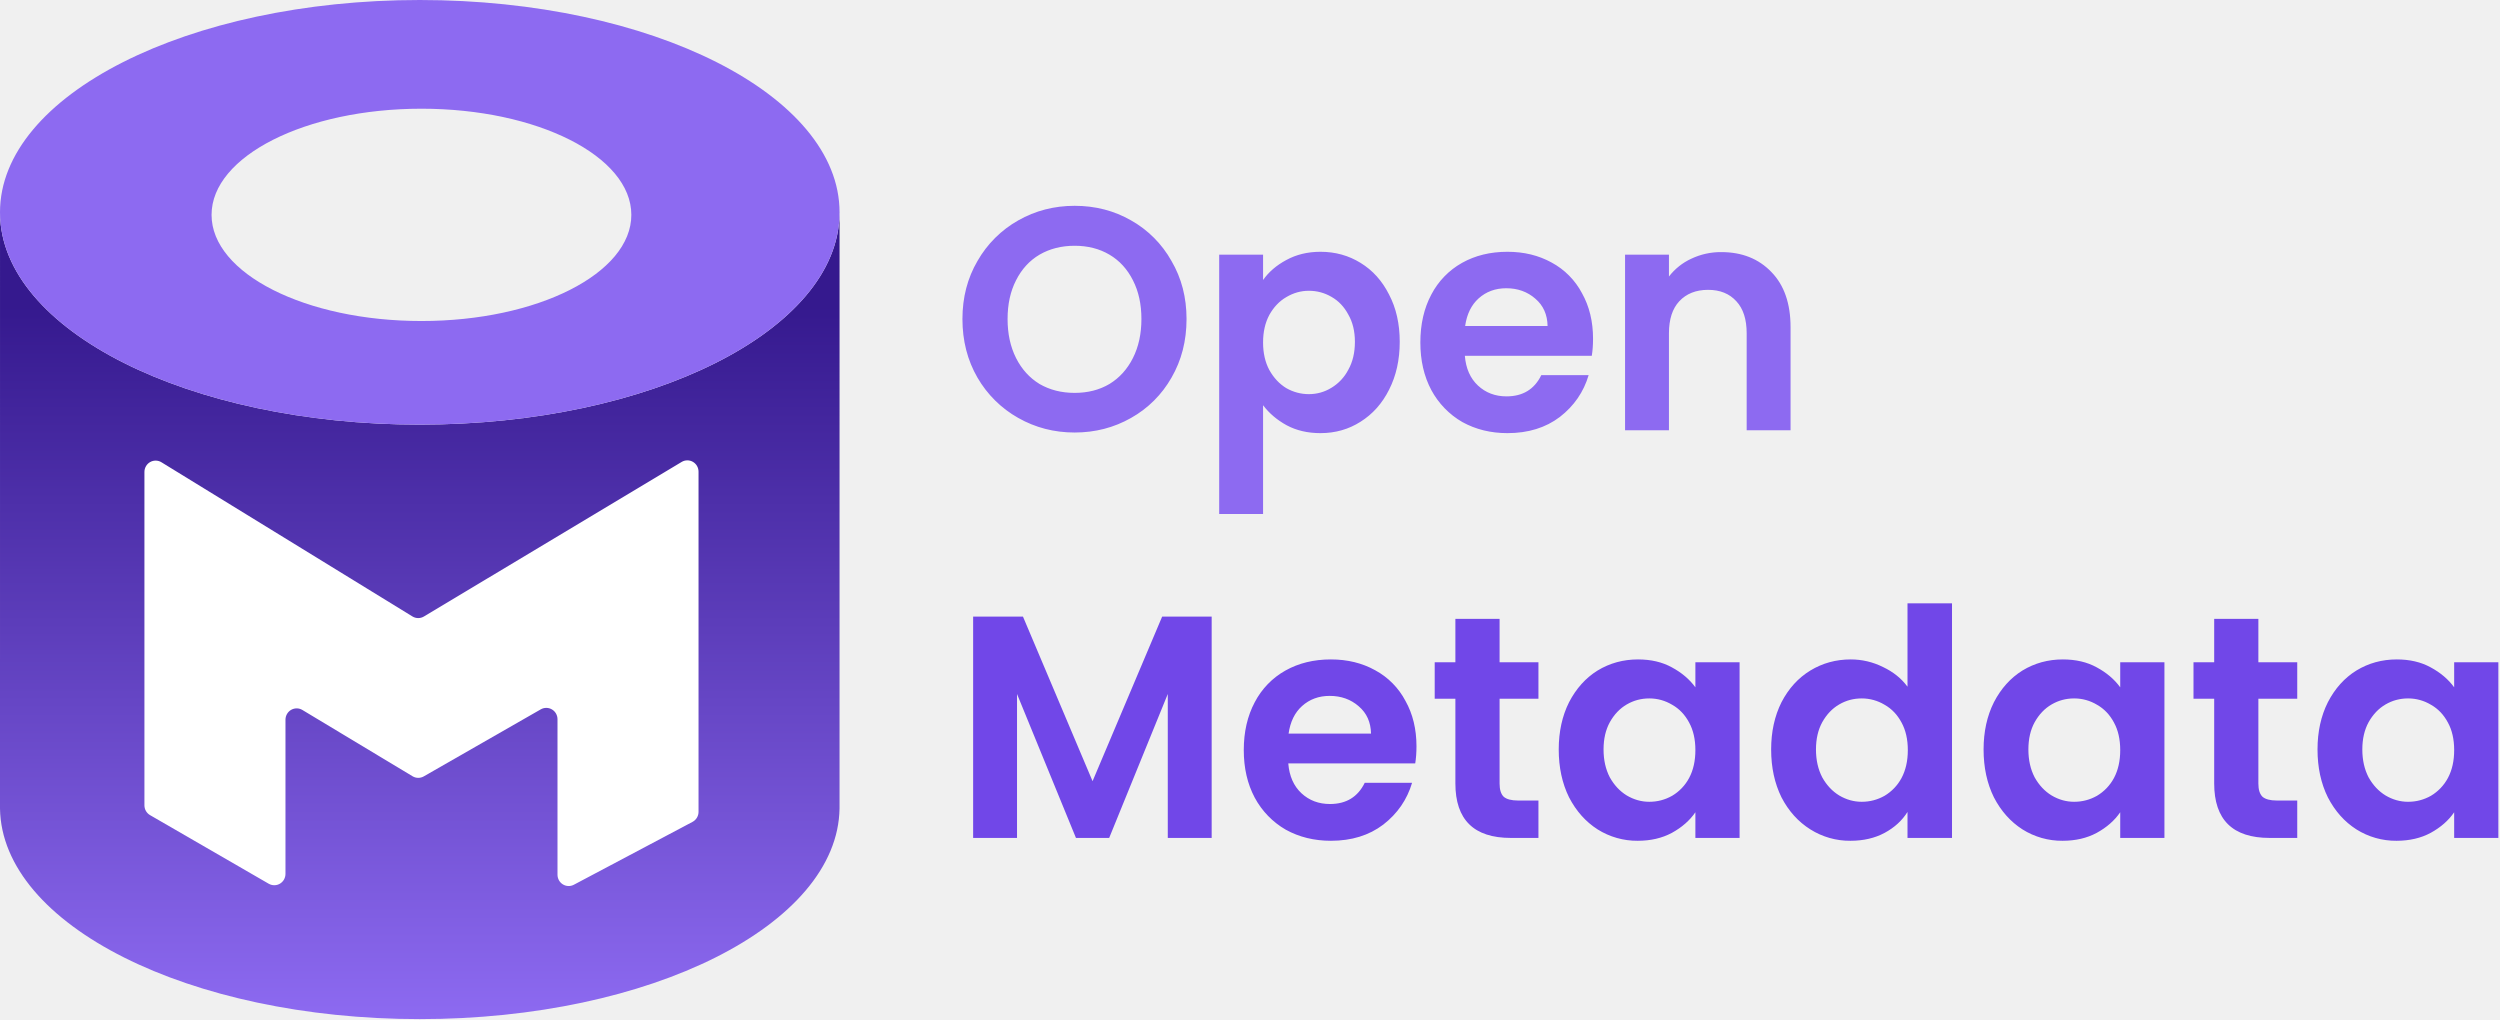
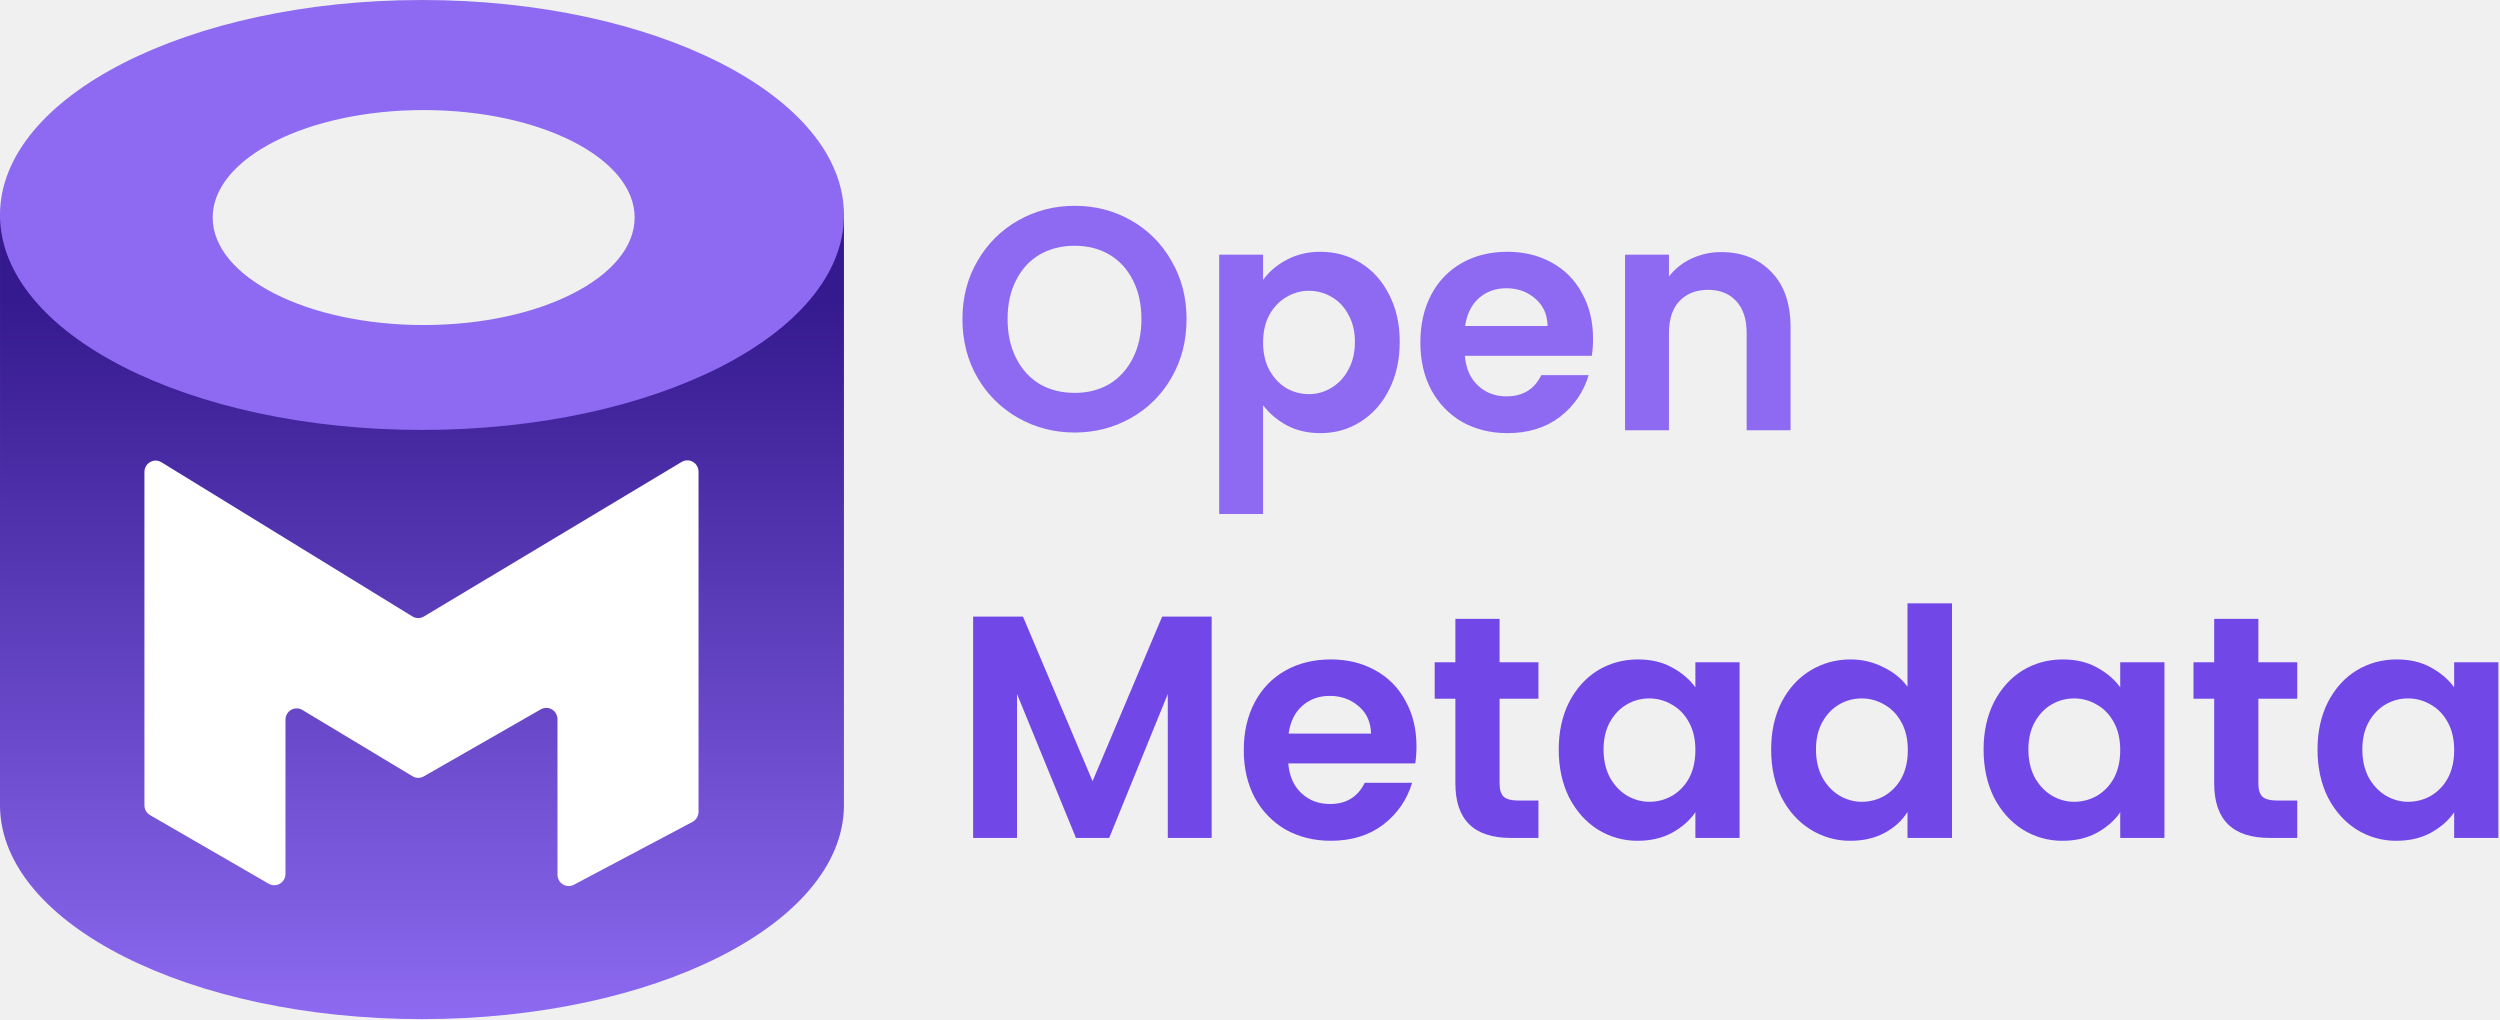
<svg xmlns="http://www.w3.org/2000/svg" viewBox="0 0 157 64" fill="none">
-   <path d="M0.001 13.44L0 50.773C0.113 58.088 11.873 64 26.362 64C40.85 64 52.61 58.088 52.723 50.773L52.724 13.44C52.611 20.755 40.85 26.667 26.362 26.667C11.873 26.667 0.114 20.755 0.001 13.44Z" fill="url(#paint0_linear_1378_140464)" />
-   <path fill-rule="evenodd" clip-rule="evenodd" d="M26.362 26.667C40.921 26.667 52.724 20.697 52.724 13.333C52.724 5.97 40.921 0 26.362 0C11.803 0 0 5.97 0 13.333C0 20.697 11.803 26.667 26.362 26.667ZM26.467 20.16C33.747 20.16 39.648 17.175 39.648 13.493C39.648 9.811 33.747 6.827 26.467 6.827C19.188 6.827 13.286 9.811 13.286 13.493C13.286 17.175 19.188 20.16 26.467 20.16Z" fill="#8D6AF1" />
+   <path d="M0.001 13L0 50.658C0.114 58.036 11.935 64 26.5 64C41.064 64 52.886 58.036 52.999 50.658L53 13C52.886 20.378 41.064 26.342 26.5 26.342C11.935 26.342 0.114 20.378 0.001 13Z" fill="url(#paint0_linear_1378_140464)" />
+   <path fill-rule="evenodd" clip-rule="evenodd" d="M26.5 27C41.136 27 53 20.956 53 13.5C53 6.044 41.136 0 26.5 0C11.864 0 0 6.044 0 13.5C0 20.956 11.864 27 26.5 27ZM26.606 20.412C33.924 20.412 39.856 17.39 39.856 13.662C39.856 9.934 33.924 6.912 26.606 6.912C19.288 6.912 13.356 9.934 13.356 13.662C13.356 17.39 19.288 20.412 26.606 20.412Z" fill="#8D6AF1" />
  <path d="M17.928 45.197V54.881C17.928 55.006 17.895 55.128 17.834 55.236C17.773 55.344 17.684 55.434 17.578 55.496C17.471 55.559 17.351 55.592 17.227 55.592C17.104 55.593 16.983 55.56 16.876 55.499L9.425 51.191C9.317 51.129 9.228 51.039 9.165 50.931C9.103 50.823 9.07 50.7 9.07 50.574V29.637C9.07 29.511 9.104 29.387 9.167 29.278C9.23 29.169 9.32 29.079 9.429 29.017C9.538 28.955 9.661 28.924 9.786 28.926C9.91 28.928 10.032 28.964 10.139 29.03L25.898 38.711C26.007 38.779 26.132 38.814 26.259 38.815C26.387 38.816 26.512 38.782 26.622 38.716L42.807 29.01C42.913 28.946 43.035 28.911 43.159 28.91C43.283 28.909 43.405 28.941 43.513 29.003C43.621 29.066 43.711 29.155 43.773 29.264C43.835 29.372 43.868 29.496 43.868 29.621V50.983C43.868 51.113 43.833 51.24 43.767 51.351C43.7 51.462 43.605 51.553 43.491 51.613L36.04 55.561C35.932 55.618 35.813 55.646 35.692 55.642C35.571 55.638 35.453 55.603 35.35 55.54C35.246 55.476 35.16 55.387 35.101 55.28C35.042 55.174 35.011 55.053 35.011 54.931V45.166C35.011 45.042 34.978 44.92 34.917 44.812C34.856 44.704 34.768 44.614 34.661 44.552C34.555 44.489 34.435 44.456 34.312 44.455C34.189 44.454 34.068 44.486 33.961 44.547L26.613 48.757C26.506 48.819 26.383 48.85 26.259 48.849C26.136 48.848 26.014 48.813 25.908 48.749L18.99 44.586C18.883 44.522 18.762 44.487 18.638 44.486C18.513 44.485 18.391 44.517 18.283 44.579C18.175 44.641 18.085 44.731 18.023 44.84C17.961 44.948 17.928 45.072 17.928 45.197Z" fill="white" />
  <path d="M67.488 27.162C66.202 27.162 65.021 26.856 63.945 26.246C62.884 25.65 62 24.776 61.386 23.717C60.756 22.629 60.441 21.401 60.441 20.034C60.441 18.68 60.756 17.465 61.386 16.39C61.995 15.322 62.88 14.441 63.945 13.841C65.021 13.23 66.202 12.925 67.488 12.925C68.787 12.925 69.968 13.231 71.031 13.841C72.094 14.438 72.972 15.32 73.57 16.39C74.2 17.465 74.515 18.68 74.515 20.034C74.515 21.401 74.2 22.629 73.57 23.717C72.968 24.778 72.09 25.653 71.031 26.246C69.956 26.857 68.775 27.162 67.488 27.162ZM67.488 24.673C68.315 24.673 69.043 24.487 69.673 24.115C70.303 23.731 70.795 23.186 71.149 22.483C71.504 21.779 71.681 20.963 71.681 20.034C71.681 19.104 71.504 18.295 71.149 17.604C70.795 16.9 70.303 16.363 69.673 15.992C69.043 15.62 68.315 15.434 67.488 15.434C66.661 15.434 65.927 15.62 65.284 15.992C64.654 16.363 64.162 16.901 63.807 17.604C63.453 18.294 63.276 19.105 63.276 20.034C63.276 20.963 63.453 21.779 63.807 22.483C64.162 23.186 64.654 23.731 65.284 24.115C65.927 24.487 66.661 24.673 67.488 24.673ZM79.321 17.584C79.675 17.079 80.161 16.662 80.778 16.33C81.407 15.985 82.123 15.812 82.923 15.812C83.855 15.812 84.694 16.045 85.443 16.509C86.204 16.974 86.801 17.638 87.234 18.5C87.68 19.35 87.903 20.338 87.903 21.467C87.903 22.596 87.68 23.598 87.234 24.474C86.801 25.336 86.204 26.007 85.443 26.485C84.694 26.963 83.855 27.201 82.923 27.201C82.123 27.201 81.414 27.036 80.797 26.704C80.194 26.372 79.702 25.953 79.321 25.449V32.279H76.565V15.992H79.321V17.584ZM85.088 21.467C85.088 20.804 84.95 20.233 84.674 19.755C84.413 19.264 84.058 18.892 83.612 18.64C83.181 18.388 82.692 18.258 82.194 18.261C81.696 18.261 81.224 18.394 80.778 18.66C80.344 18.912 79.99 19.283 79.715 19.775C79.452 20.265 79.321 20.843 79.321 21.507C79.321 22.17 79.452 22.748 79.715 23.239C79.99 23.73 80.344 24.109 80.778 24.374C81.21 24.622 81.698 24.753 82.194 24.752C82.706 24.752 83.179 24.619 83.612 24.354C84.063 24.083 84.432 23.69 84.674 23.219C84.95 22.729 85.088 22.144 85.088 21.467ZM100.043 21.268C100.043 21.666 100.017 22.025 99.964 22.343H91.992C92.058 23.14 92.333 23.763 92.819 24.215C93.304 24.666 93.902 24.892 94.61 24.892C95.633 24.892 96.362 24.447 96.794 23.558H99.767C99.452 24.619 98.848 25.495 97.957 26.186C97.065 26.863 95.968 27.201 94.669 27.201C93.62 27.201 92.675 26.969 91.835 26.505C91.012 26.031 90.338 25.335 89.886 24.494C89.427 23.631 89.198 22.636 89.198 21.507C89.198 20.366 89.427 19.363 89.886 18.5C90.323 17.66 90.994 16.968 91.815 16.509C92.641 16.045 93.592 15.812 94.669 15.812C95.706 15.812 96.631 16.038 97.445 16.489C98.257 16.926 98.922 17.599 99.354 18.421C99.813 19.243 100.043 20.193 100.043 21.268ZM97.188 20.472C97.175 19.755 96.919 19.184 96.421 18.759C95.923 18.321 95.313 18.102 94.591 18.102C93.908 18.102 93.331 18.315 92.858 18.739C92.4 19.151 92.117 19.728 92.011 20.472H97.188ZM108.097 15.832C109.396 15.832 110.447 16.25 111.247 17.087C112.047 17.909 112.447 19.064 112.447 20.551V27.022H109.691V20.93C109.691 20.053 109.475 19.383 109.042 18.918C108.608 18.441 108.018 18.202 107.27 18.202C106.51 18.202 105.905 18.441 105.459 18.918C105.026 19.383 104.81 20.053 104.81 20.93V27.022H102.054V15.992H104.81V17.365C105.18 16.885 105.66 16.503 106.207 16.25C106.798 15.969 107.444 15.826 108.097 15.832Z" fill="#8D6AF1" />
  <path d="M76.093 38.724V52.622H73.337V43.583L69.656 52.622H67.57L63.869 43.583V52.622H61.113V38.724H64.243L68.613 49.058L72.983 38.724H76.093ZM88.955 46.868C88.955 47.266 88.927 47.625 88.876 47.943H80.904C80.969 48.74 81.245 49.363 81.73 49.815C82.216 50.266 82.813 50.492 83.522 50.492C84.545 50.492 85.273 50.047 85.706 49.158H88.679C88.364 50.219 87.76 51.096 86.868 51.786C85.975 52.463 84.88 52.801 83.581 52.801C82.531 52.801 81.586 52.569 80.747 52.105C79.924 51.631 79.249 50.935 78.798 50.094C78.338 49.231 78.109 48.236 78.109 47.107C78.109 45.966 78.338 44.963 78.798 44.1C79.235 43.26 79.905 42.568 80.727 42.109C81.553 41.645 82.504 41.412 83.581 41.412C84.617 41.412 85.542 41.638 86.356 42.089C87.168 42.526 87.834 43.199 88.266 44.021C88.725 44.843 88.955 45.793 88.955 46.868ZM86.1 46.072C86.087 45.355 85.831 44.785 85.333 44.359C84.833 43.921 84.223 43.702 83.502 43.702C82.82 43.702 82.242 43.915 81.769 44.339C81.31 44.751 81.028 45.328 80.923 46.072H86.1ZM94.174 43.881V49.218C94.174 49.589 94.259 49.861 94.43 50.034C94.613 50.193 94.916 50.273 95.335 50.273H96.614V52.622H94.882C92.559 52.622 91.398 51.481 91.398 49.198V43.881H90.099V41.592H91.398V38.864H94.174V41.592H96.614V43.881H94.174ZM97.888 47.067C97.888 45.952 98.105 44.963 98.537 44.1C98.984 43.238 99.581 42.574 100.328 42.109C101.09 41.645 101.937 41.412 102.868 41.412C103.682 41.412 104.391 41.578 104.993 41.91C105.611 42.242 106.103 42.66 106.47 43.164V41.592H109.246V52.622H106.47V51.01C106.115 51.527 105.623 51.959 104.993 52.304C104.377 52.636 103.662 52.801 102.849 52.801C101.959 52.809 101.084 52.561 100.328 52.085C99.581 51.607 98.984 50.936 98.537 50.074C98.105 49.198 97.888 48.196 97.888 47.067ZM106.47 47.107C106.47 46.43 106.339 45.853 106.076 45.375C105.814 44.884 105.46 44.512 105.013 44.26C104.579 43.997 104.082 43.86 103.577 43.861C103.065 43.861 102.592 43.987 102.159 44.24C101.726 44.492 101.372 44.863 101.097 45.355C100.834 45.833 100.703 46.404 100.703 47.067C100.703 47.73 100.834 48.315 101.097 48.819C101.372 49.31 101.726 49.689 102.159 49.954C102.606 50.219 103.078 50.352 103.577 50.352C104.089 50.352 104.568 50.227 105.013 49.974C105.462 49.707 105.829 49.322 106.076 48.859C106.339 48.368 106.47 47.784 106.47 47.107ZM111.228 47.067C111.228 45.952 111.445 44.963 111.878 44.1C112.325 43.238 112.928 42.574 113.689 42.109C114.451 41.645 115.297 41.412 116.228 41.412C116.937 41.412 117.613 41.572 118.255 41.89C118.899 42.196 119.411 42.607 119.791 43.125V37.888H122.586V52.622H119.791V50.99C119.45 51.534 118.971 51.972 118.354 52.304C117.737 52.636 117.022 52.801 116.209 52.801C115.319 52.81 114.444 52.561 113.689 52.085C112.928 51.607 112.325 50.936 111.878 50.074C111.445 49.198 111.228 48.196 111.228 47.067ZM119.811 47.107C119.811 46.43 119.679 45.853 119.417 45.375C119.155 44.884 118.8 44.512 118.354 44.26C117.92 43.998 117.423 43.86 116.917 43.861C116.405 43.861 115.932 43.987 115.5 44.24C115.067 44.492 114.712 44.863 114.437 45.355C114.175 45.833 114.043 46.404 114.043 47.067C114.043 47.73 114.175 48.315 114.437 48.819C114.712 49.31 115.067 49.689 115.5 49.954C115.946 50.219 116.419 50.352 116.917 50.352C117.429 50.352 117.907 50.227 118.354 49.974C118.802 49.707 119.169 49.322 119.417 48.859C119.679 48.368 119.811 47.784 119.811 47.107ZM124.569 47.067C124.569 45.952 124.785 44.963 125.218 44.1C125.664 43.238 126.262 42.574 127.009 42.109C127.771 41.645 128.617 41.412 129.548 41.412C130.363 41.412 131.071 41.578 131.674 41.91C132.291 42.242 132.784 42.66 133.15 43.164V41.592H135.926V52.622H133.15V51.01C132.796 51.527 132.304 51.959 131.674 52.304C131.057 52.636 130.343 52.801 129.529 52.801C128.639 52.809 127.764 52.561 127.009 52.085C126.262 51.607 125.664 50.936 125.218 50.074C124.785 49.198 124.569 48.196 124.569 47.067ZM133.15 47.107C133.15 46.43 133.019 45.853 132.757 45.375C132.495 44.884 132.14 44.512 131.694 44.26C131.259 43.997 130.763 43.86 130.257 43.861C129.745 43.861 129.273 43.987 128.84 44.24C128.406 44.492 128.053 44.863 127.777 45.355C127.514 45.833 127.383 46.404 127.383 47.067C127.383 47.73 127.514 48.315 127.777 48.819C128.053 49.31 128.406 49.689 128.84 49.954C129.286 50.219 129.758 50.352 130.257 50.352C130.768 50.352 131.248 50.227 131.694 49.974C132.142 49.707 132.509 49.322 132.757 48.859C133.019 48.368 133.15 47.784 133.15 47.107ZM141.826 43.881V49.218C141.826 49.589 141.911 49.861 142.082 50.034C142.266 50.193 142.568 50.273 142.988 50.273H144.267V52.622H142.535C140.212 52.622 139.051 51.481 139.051 49.198V43.881H137.752V41.592H139.051V38.864H141.826V41.592H144.267V43.881H141.826ZM145.54 47.067C145.54 45.952 145.757 44.963 146.19 44.1C146.636 43.238 147.232 42.574 147.981 42.109C148.742 41.645 149.588 41.412 150.52 41.412C151.334 41.412 152.043 41.578 152.646 41.91C153.263 42.242 153.755 42.66 154.122 43.164V41.592H156.897V52.622H154.122V51.01C153.768 51.527 153.276 51.959 152.646 52.304C152.029 52.636 151.315 52.801 150.5 52.801C149.61 52.809 148.736 52.561 147.981 52.085C147.232 51.607 146.636 50.936 146.19 50.074C145.757 49.198 145.54 48.196 145.54 47.067ZM154.122 47.107C154.122 46.43 153.991 45.853 153.728 45.375C153.466 44.884 153.112 44.512 152.666 44.26C152.231 43.997 151.735 43.86 151.228 43.861C150.716 43.861 150.245 43.987 149.811 44.24C149.378 44.492 149.024 44.863 148.748 45.355C148.486 45.833 148.354 46.404 148.354 47.067C148.354 47.73 148.486 48.315 148.748 48.819C149.024 49.31 149.378 49.689 149.811 49.954C150.257 50.219 150.73 50.352 151.228 50.352C151.74 50.352 152.219 50.227 152.666 49.974C153.113 49.707 153.481 49.322 153.728 48.859C153.991 48.368 154.122 47.784 154.122 47.107Z" fill="#7147E8" />
  <defs>
-     <linearGradient id="paint0_linear_1378_140464" x1="26.362" y1="19.2" x2="26.362" y2="64" gradientUnits="userSpaceOnUse">
+     <linearGradient id="paint0_linear_1378_140464" x1="26.5" y1="18.81" x2="26.5" y2="64" gradientUnits="userSpaceOnUse">
      <stop stop-color="#35198E" />
      <stop offset="1" stop-color="#8D6AF1" />
    </linearGradient>
  </defs>
</svg>
